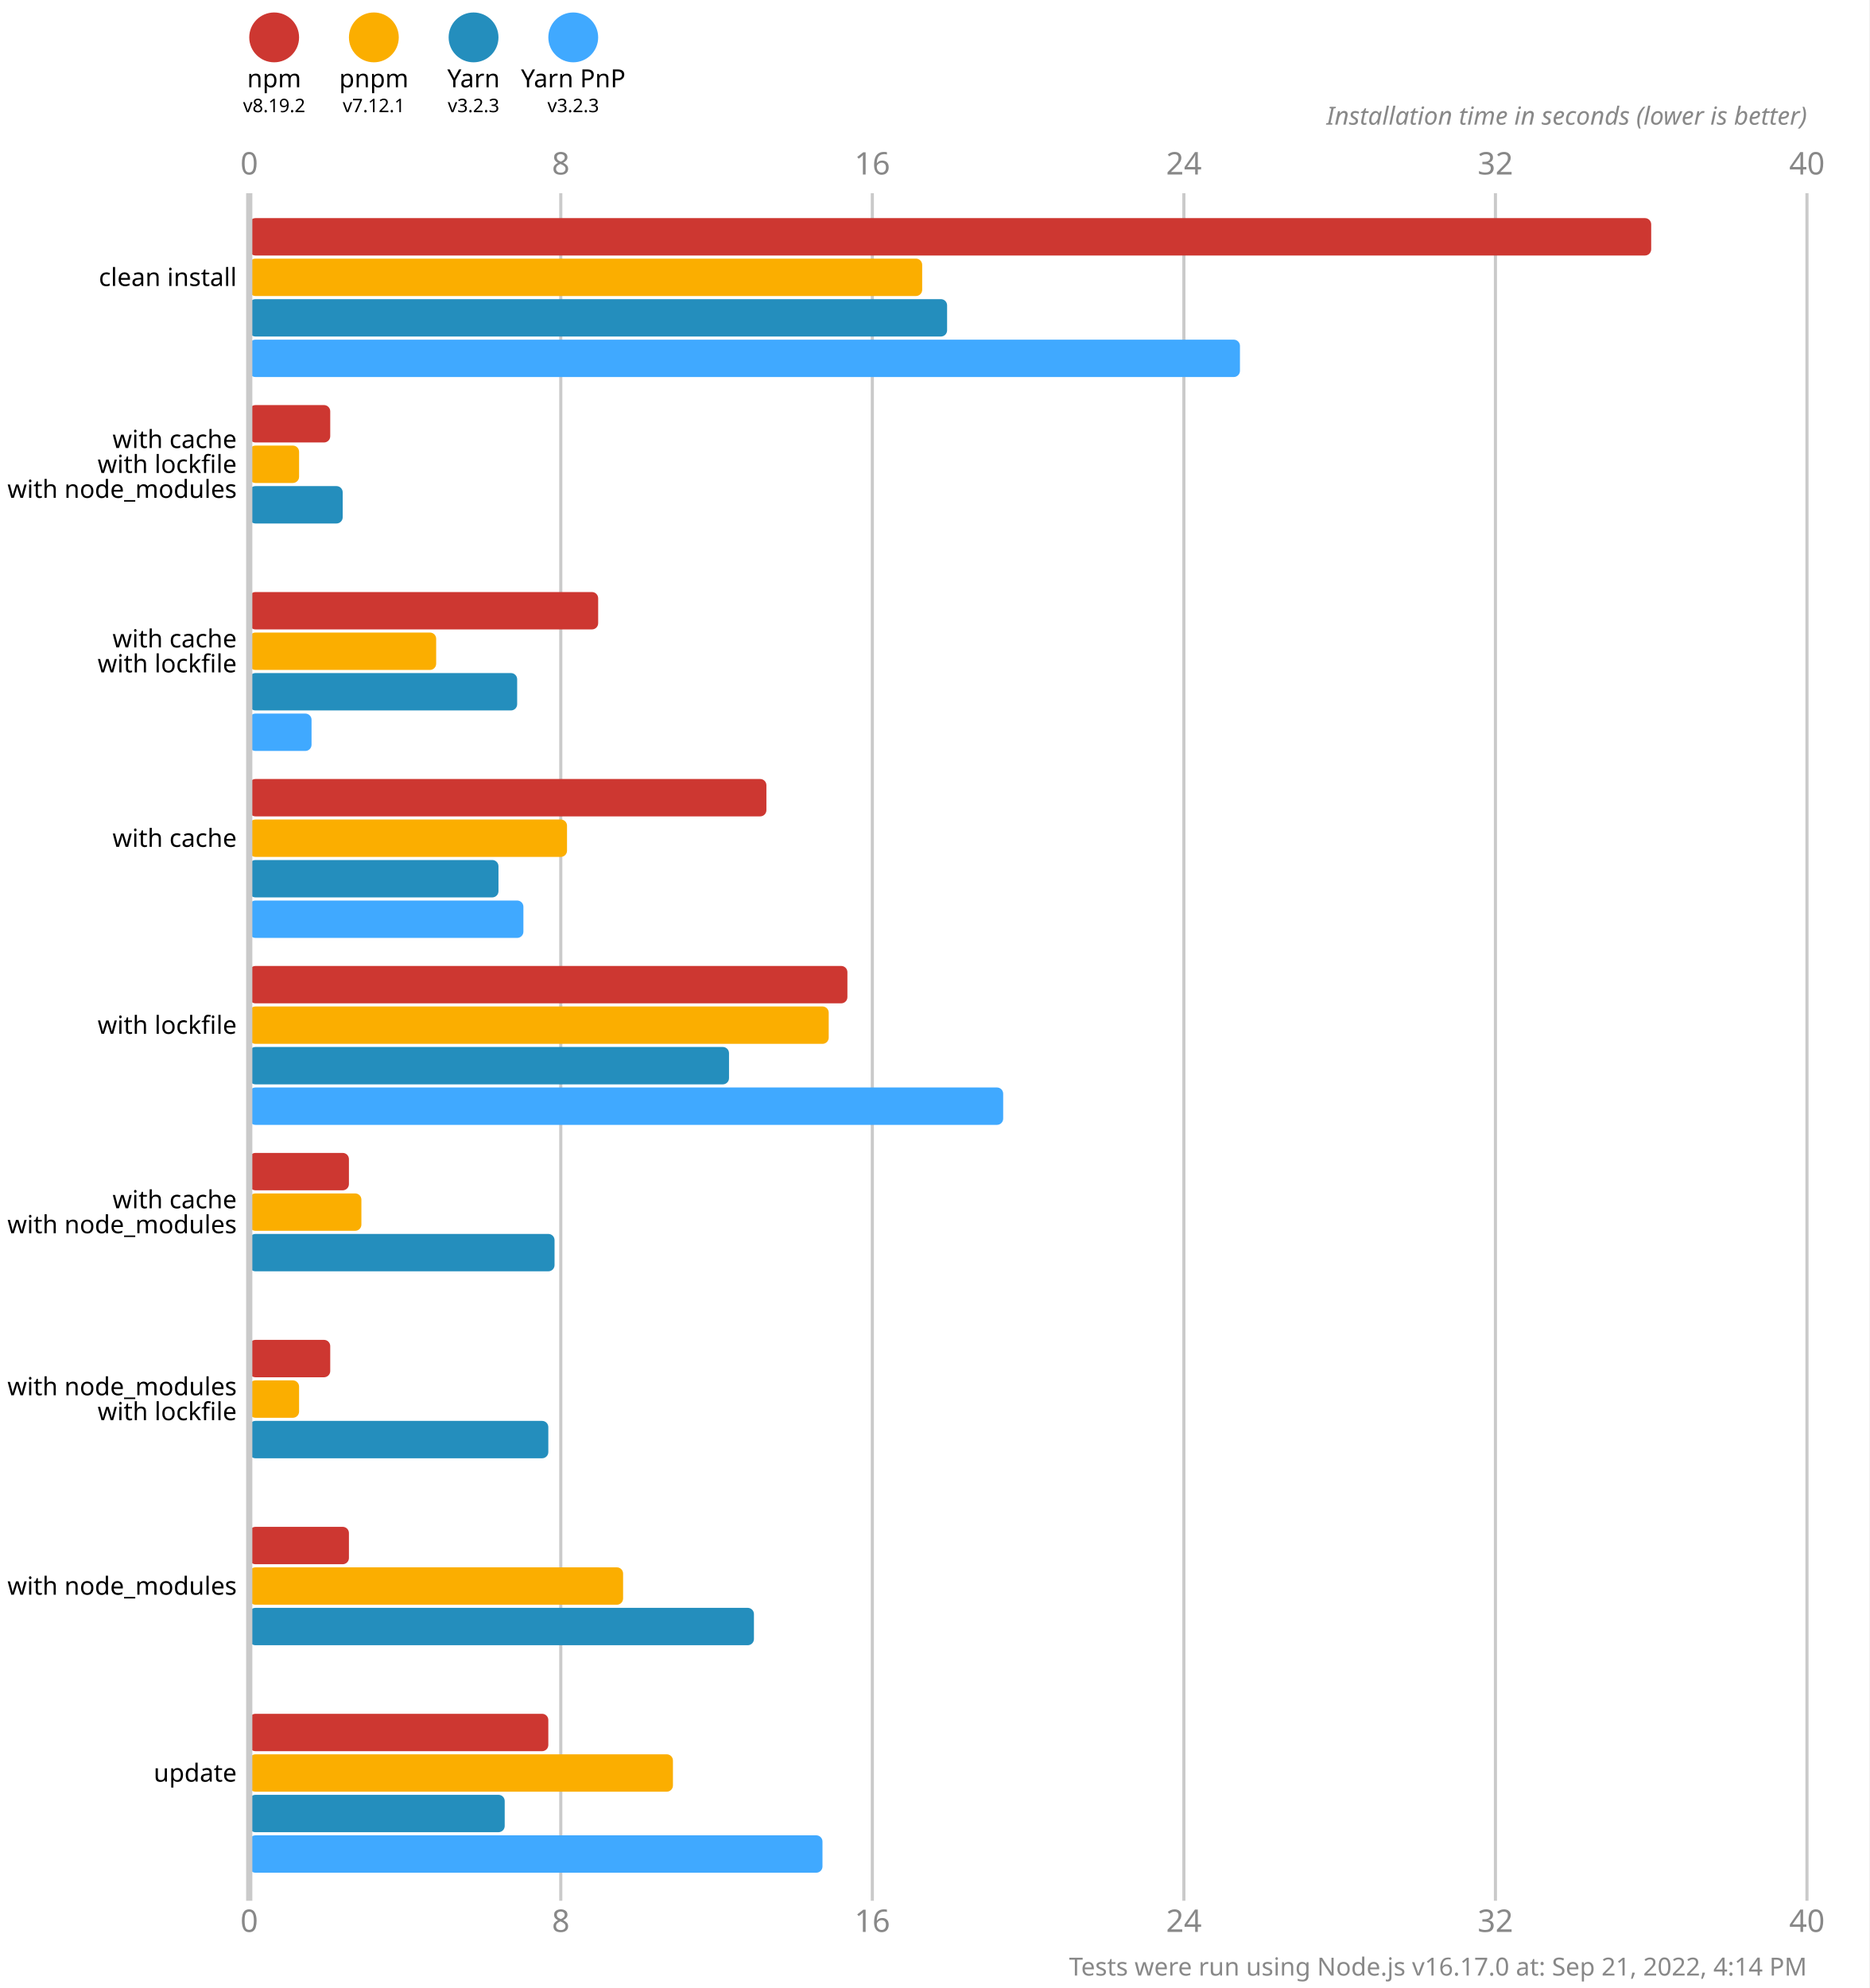
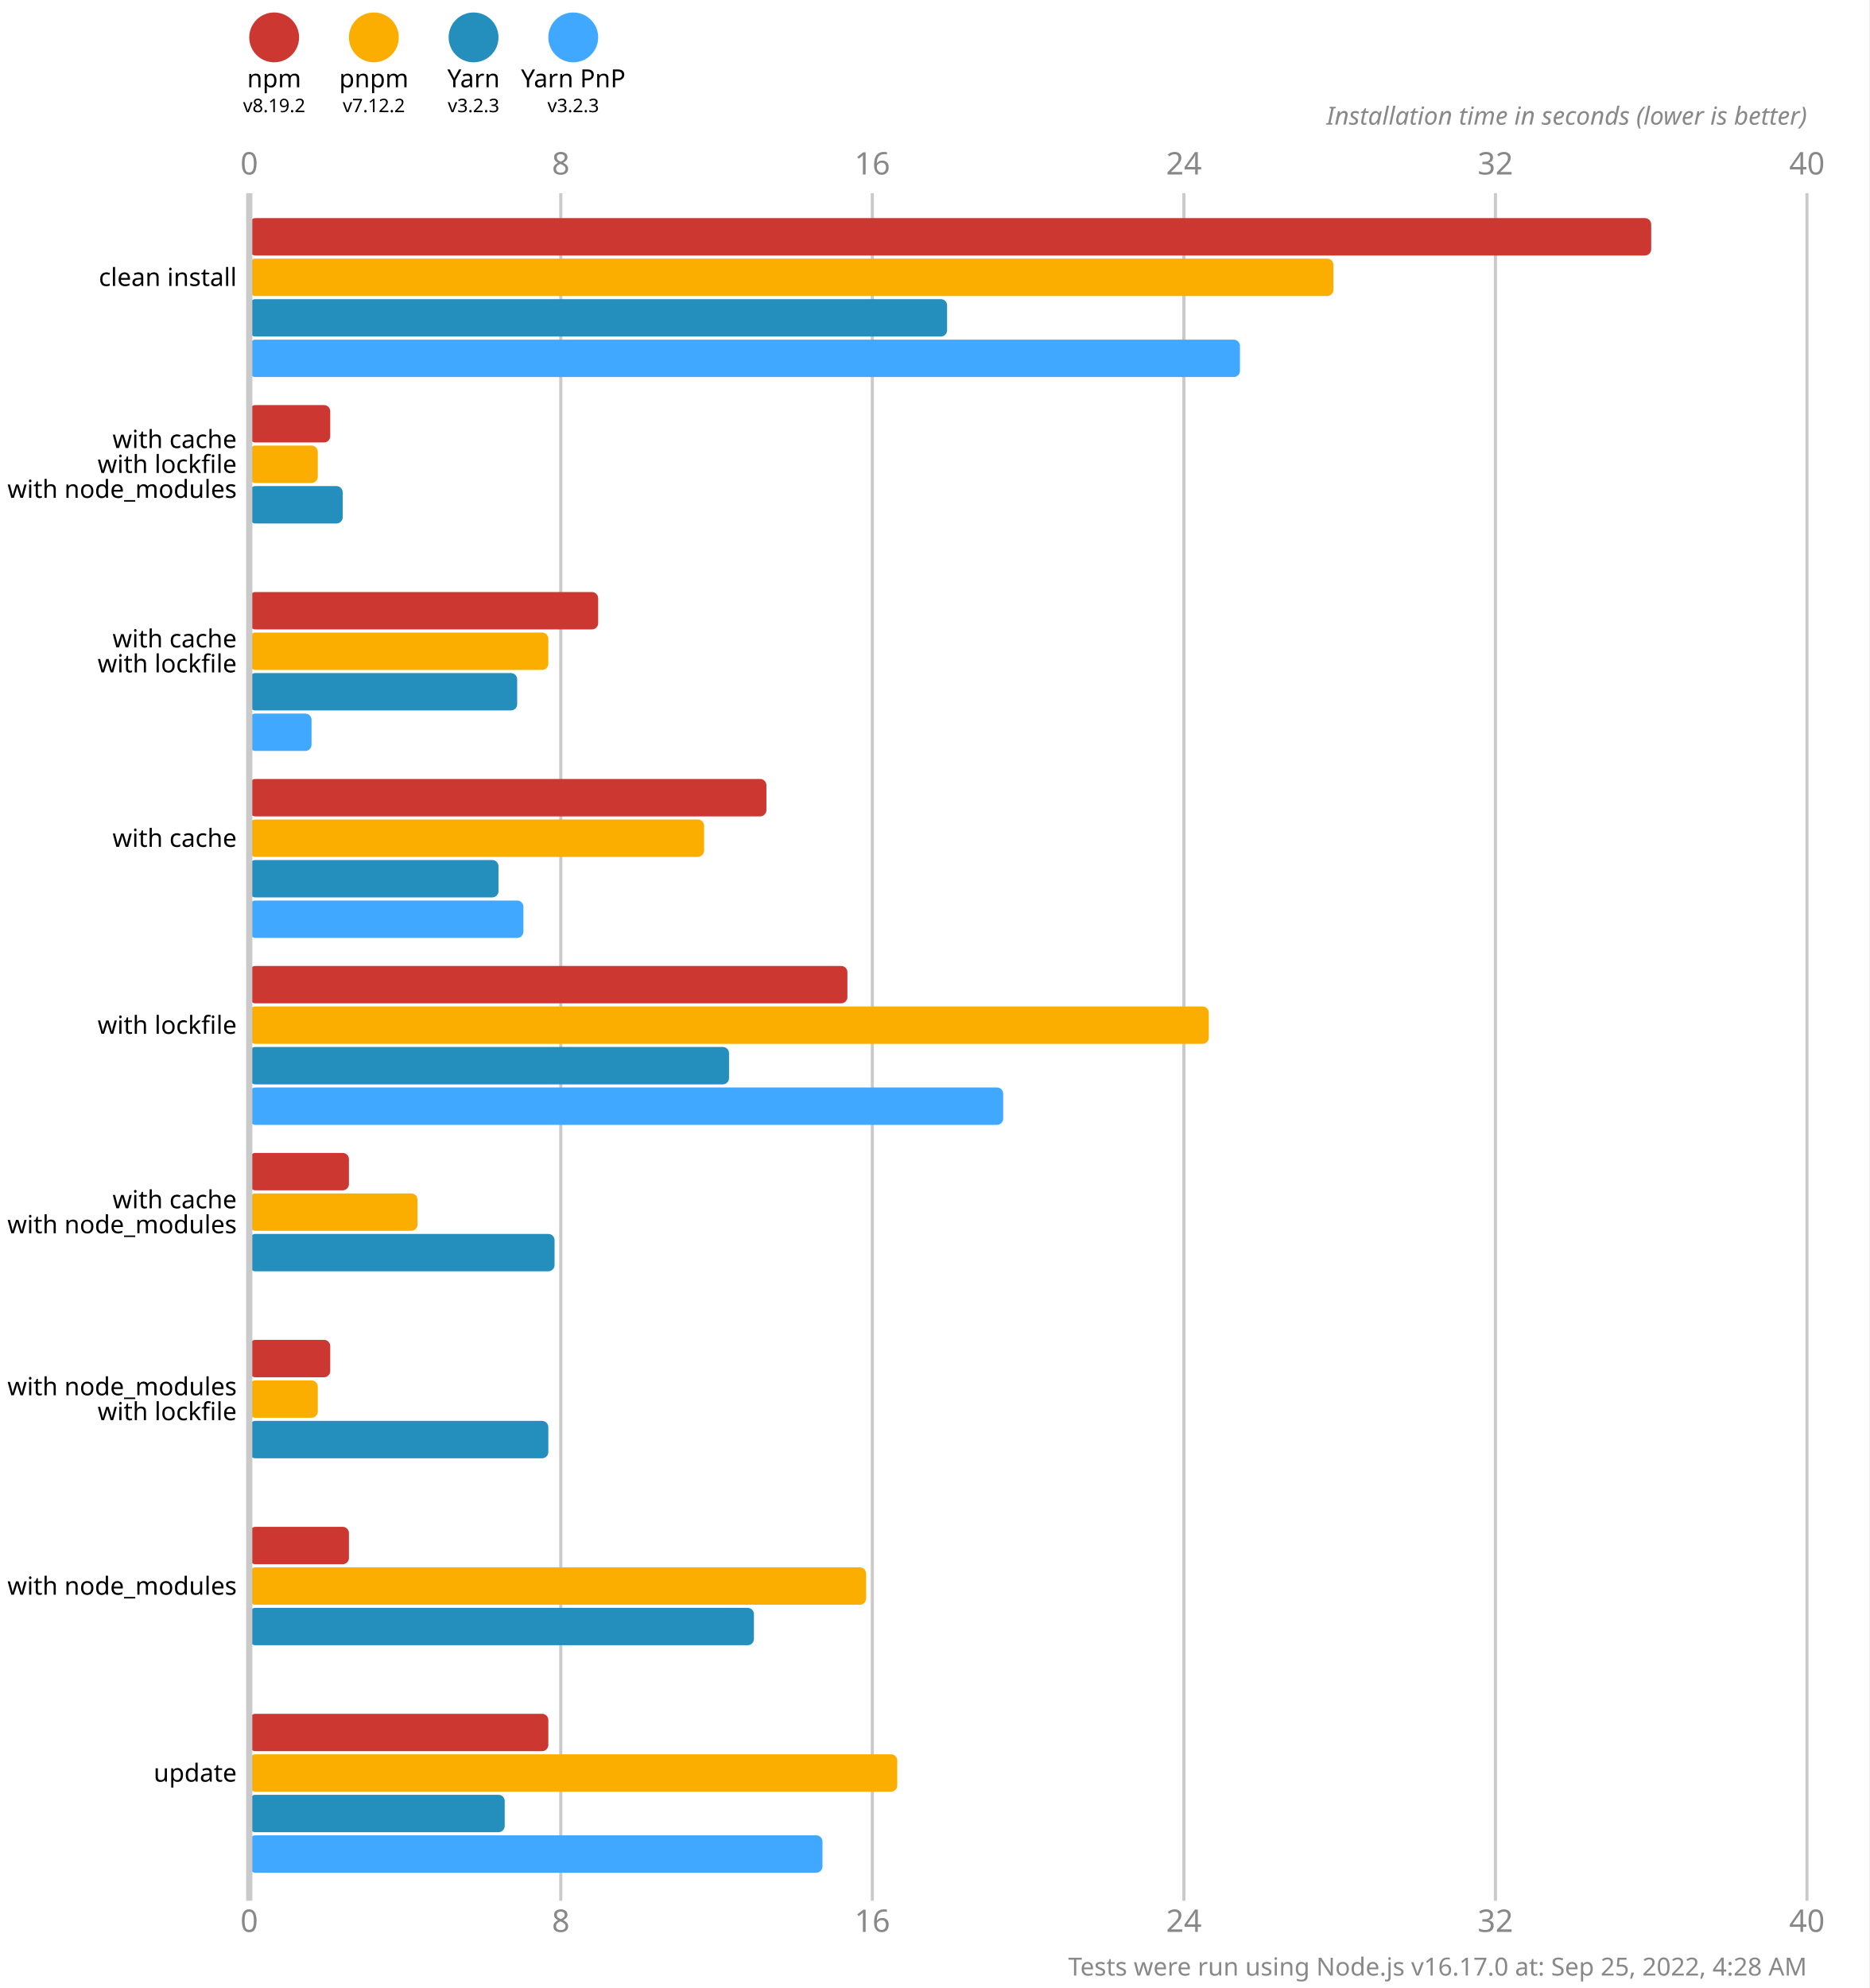
<svg xmlns="http://www.w3.org/2000/svg" version="1.1" viewBox="0 0 300 319">
  <style>
    .font { font-family: sans-serif; }
    .s3 { font-size: 3px; }
    .s4 { font-size: 4px; }
    .s5 { font-size: 5px; }
    .line { stroke: #cacaca; }
    .width { stroke-width: 0.5; }
    .text { fill: #888; }
  </style>
  <rect x="0" y="0" width="300" height="319" fill="#fff" />
  <circle cx="44" cy="6" r="4" fill="#cd3731" />
  <text x="44" y="14" class="font s4" text-anchor="middle">npm</text>
  <text x="44" y="18" class="font s3" text-anchor="middle">v8.19.2</text>
  <circle cx="60" cy="6" r="4" fill="#fbae00" />
  <text x="60" y="14" class="font s4" text-anchor="middle">pnpm</text>
-   <text x="60" y="18" class="font s3" text-anchor="middle">v7.12.1</text>
+   <text x="60" y="18" class="font s3" text-anchor="middle">v7.12.2</text>
  <circle cx="76" cy="6" r="4" fill="#248ebd" />
  <text x="76" y="14" class="font s4" text-anchor="middle">Yarn</text>
  <text x="76" y="18" class="font s3" text-anchor="middle">v3.2.3</text>
  <circle cx="92" cy="6" r="4" fill="#40a9ff" />
  <text x="92" y="14" class="font s4" text-anchor="middle">Yarn PnP</text>
  <text x="92" y="18" class="font s3" text-anchor="middle">v3.2.3</text>
  <text x="40" y="28" class="font s5 text" text-anchor="middle">0</text>
  <text x="40" y="310" class="font s5 text" text-anchor="middle">0</text>
  <line x1="90" y1="31" x2="90" y2="305" class="line width" />
  <text x="90" y="28" class="font s5 text" text-anchor="middle">8</text>
  <text x="90" y="310" class="font s5 text" text-anchor="middle">8</text>
  <line x1="140" y1="31" x2="140" y2="305" class="line width" />
  <text x="140" y="28" class="font s5 text" text-anchor="middle">16</text>
  <text x="140" y="310" class="font s5 text" text-anchor="middle">16</text>
  <line x1="190" y1="31" x2="190" y2="305" class="line width" />
  <text x="190" y="28" class="font s5 text" text-anchor="middle">24</text>
  <text x="190" y="310" class="font s5 text" text-anchor="middle">24</text>
  <line x1="240" y1="31" x2="240" y2="305" class="line width" />
  <text x="240" y="28" class="font s5 text" text-anchor="middle">32</text>
  <text x="240" y="310" class="font s5 text" text-anchor="middle">32</text>
  <line x1="290" y1="31" x2="290" y2="305" class="line width" />
  <text x="290" y="28" class="font s5 text" text-anchor="middle">40</text>
  <text x="290" y="310" class="font s5 text" text-anchor="middle">40</text>
  <text x="290" y="20" class="font s4 text" font-style="italic" text-anchor="end">Installation time in seconds (lower is better)</text>
  <rect x="40" y="35" width="225" height="6" fill="#cd3731" rx="1" ry="1" />
-   <rect x="40" y="41.5" width="108" height="6" fill="#fbae00" rx="1" ry="1" />
+   <rect x="40" y="41.5" width="174" height="6" fill="#fbae00" rx="1" ry="1" />
  <rect x="40" y="48" width="112" height="6" fill="#248ebd" rx="1" ry="1" />
  <rect x="40" y="54.5" width="159" height="6" fill="#40a9ff" rx="1" ry="1" />
  <rect x="40" y="65" width="13" height="6" fill="#cd3731" rx="1" ry="1" />
-   <rect x="40" y="71.5" width="8" height="6" fill="#fbae00" rx="1" ry="1" />
+   <rect x="40" y="71.5" width="11" height="6" fill="#fbae00" rx="1" ry="1" />
  <rect x="40" y="78" width="15" height="6" fill="#248ebd" rx="1" ry="1" />
  <rect x="40" y="84.5" width="0" height="6" fill="#40a9ff" rx="1" ry="1" />
  <rect x="40" y="95" width="56" height="6" fill="#cd3731" rx="1" ry="1" />
-   <rect x="40" y="101.5" width="30" height="6" fill="#fbae00" rx="1" ry="1" />
+   <rect x="40" y="101.5" width="48" height="6" fill="#fbae00" rx="1" ry="1" />
  <rect x="40" y="108" width="43" height="6" fill="#248ebd" rx="1" ry="1" />
  <rect x="40" y="114.5" width="10" height="6" fill="#40a9ff" rx="1" ry="1" />
  <rect x="40" y="125" width="83" height="6" fill="#cd3731" rx="1" ry="1" />
-   <rect x="40" y="131.5" width="51" height="6" fill="#fbae00" rx="1" ry="1" />
+   <rect x="40" y="131.5" width="73" height="6" fill="#fbae00" rx="1" ry="1" />
  <rect x="40" y="138" width="40" height="6" fill="#248ebd" rx="1" ry="1" />
  <rect x="40" y="144.5" width="44" height="6" fill="#40a9ff" rx="1" ry="1" />
  <rect x="40" y="155" width="96" height="6" fill="#cd3731" rx="1" ry="1" />
-   <rect x="40" y="161.5" width="93" height="6" fill="#fbae00" rx="1" ry="1" />
+   <rect x="40" y="161.5" width="154" height="6" fill="#fbae00" rx="1" ry="1" />
  <rect x="40" y="168" width="77" height="6" fill="#248ebd" rx="1" ry="1" />
  <rect x="40" y="174.5" width="121" height="6" fill="#40a9ff" rx="1" ry="1" />
  <rect x="40" y="185" width="16" height="6" fill="#cd3731" rx="1" ry="1" />
-   <rect x="40" y="191.5" width="18" height="6" fill="#fbae00" rx="1" ry="1" />
+   <rect x="40" y="191.5" width="27" height="6" fill="#fbae00" rx="1" ry="1" />
  <rect x="40" y="198" width="49" height="6" fill="#248ebd" rx="1" ry="1" />
  <rect x="40" y="204.5" width="0" height="6" fill="#40a9ff" rx="1" ry="1" />
  <rect x="40" y="215" width="13" height="6" fill="#cd3731" rx="1" ry="1" />
-   <rect x="40" y="221.5" width="8" height="6" fill="#fbae00" rx="1" ry="1" />
+   <rect x="40" y="221.5" width="11" height="6" fill="#fbae00" rx="1" ry="1" />
  <rect x="40" y="228" width="48" height="6" fill="#248ebd" rx="1" ry="1" />
  <rect x="40" y="234.5" width="0" height="6" fill="#40a9ff" rx="1" ry="1" />
  <rect x="40" y="245" width="16" height="6" fill="#cd3731" rx="1" ry="1" />
-   <rect x="40" y="251.5" width="60" height="6" fill="#fbae00" rx="1" ry="1" />
+   <rect x="40" y="251.5" width="99" height="6" fill="#fbae00" rx="1" ry="1" />
  <rect x="40" y="258" width="81" height="6" fill="#248ebd" rx="1" ry="1" />
  <rect x="40" y="264.5" width="0" height="6" fill="#40a9ff" rx="1" ry="1" />
  <rect x="40" y="275" width="48" height="6" fill="#cd3731" rx="1" ry="1" />
-   <rect x="40" y="281.5" width="68" height="6" fill="#fbae00" rx="1" ry="1" />
+   <rect x="40" y="281.5" width="104" height="6" fill="#fbae00" rx="1" ry="1" />
  <rect x="40" y="288" width="41" height="6" fill="#248ebd" rx="1" ry="1" />
  <rect x="40" y="294.5" width="92" height="6" fill="#40a9ff" rx="1" ry="1" />
  <line x1="40" y1="31" x2="40" y2="305" class="line" />
  <text x="38" y="44.5" class="font s4" dominant-baseline="middle" text-anchor="end">clean install</text>
  <text x="38" y="70.5" class="font s4" dominant-baseline="middle" text-anchor="end">with cache</text>
  <text x="38" y="74.5" class="font s4" dominant-baseline="middle" text-anchor="end">with lockfile</text>
  <text x="38" y="78.5" class="font s4" dominant-baseline="middle" text-anchor="end">with node_modules</text>
  <text x="38" y="102.5" class="font s4" dominant-baseline="middle" text-anchor="end">with cache</text>
  <text x="38" y="106.5" class="font s4" dominant-baseline="middle" text-anchor="end">with lockfile</text>
  <text x="38" y="134.5" class="font s4" dominant-baseline="middle" text-anchor="end">with cache</text>
  <text x="38" y="164.5" class="font s4" dominant-baseline="middle" text-anchor="end">with lockfile</text>
  <text x="38" y="192.5" class="font s4" dominant-baseline="middle" text-anchor="end">with cache</text>
  <text x="38" y="196.5" class="font s4" dominant-baseline="middle" text-anchor="end">with node_modules</text>
  <text x="38" y="222.5" class="font s4" dominant-baseline="middle" text-anchor="end">with node_modules</text>
  <text x="38" y="226.5" class="font s4" dominant-baseline="middle" text-anchor="end">with lockfile</text>
  <text x="38" y="254.5" class="font s4" dominant-baseline="middle" text-anchor="end">with node_modules</text>
  <text x="38" y="284.5" class="font s4" dominant-baseline="middle" text-anchor="end">update</text>
-   <text x="290" y="317" class="font s4 text" text-anchor="end">Tests were run using Node.js v16.17.0 at: Sep 21, 2022, 4:14 PM</text>
+   <text x="290" y="317" class="font s4 text" text-anchor="end">Tests were run using Node.js v16.17.0 at: Sep 25, 2022, 4:28 AM</text>
</svg>
